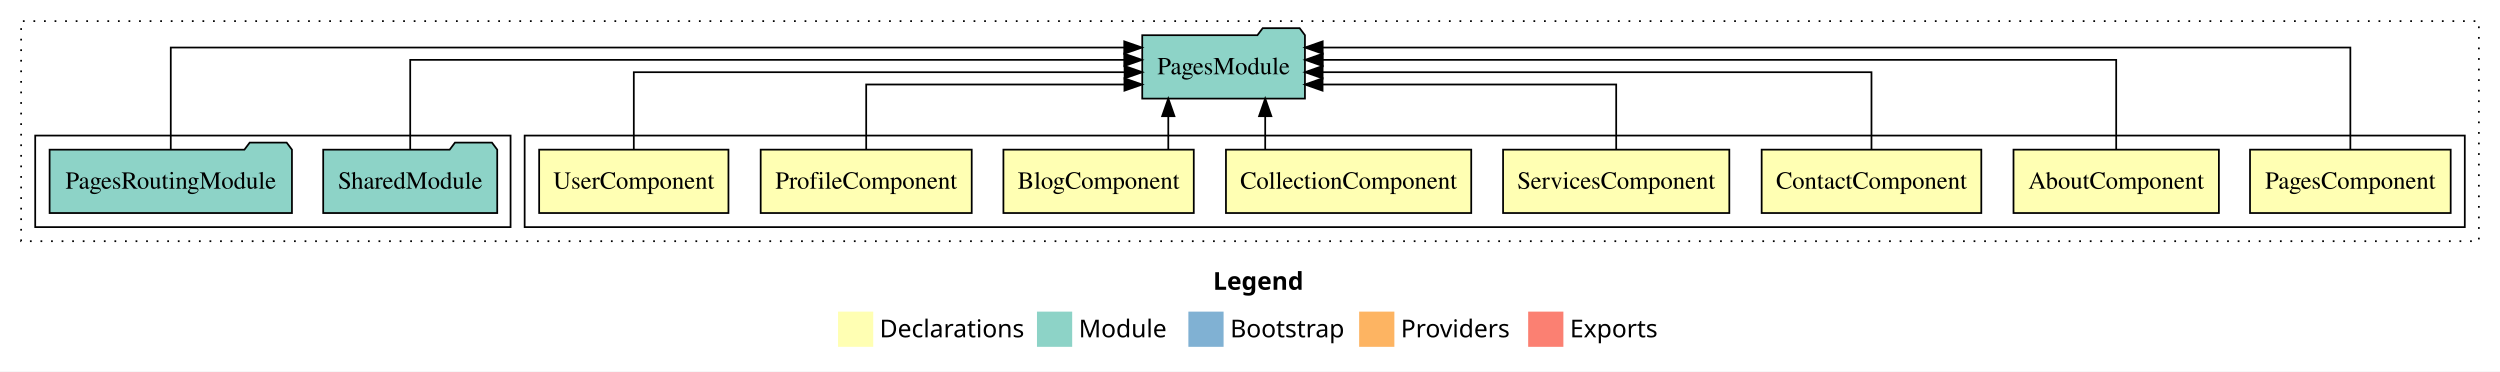
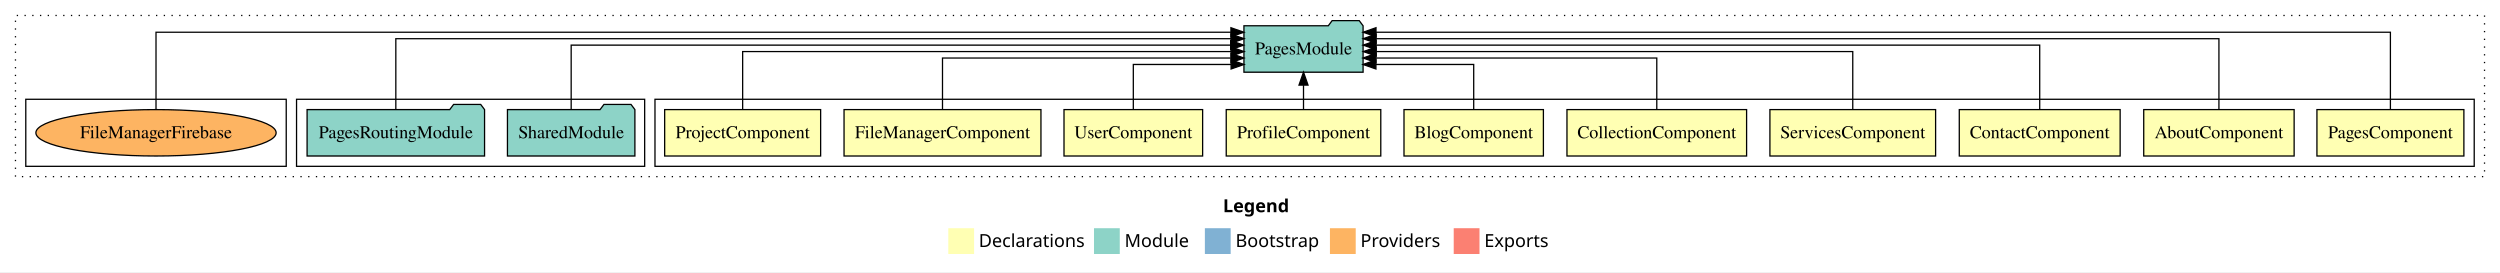
- <svg xmlns="http://www.w3.org/2000/svg" width="1420pt" height="211pt" viewBox="0.00 0.00 1420.00 211.00">
+ <svg xmlns="http://www.w3.org/2000/svg" width="1939pt" height="211pt" viewBox="0.00 0.00 1939.00 211.00">
  <g id="graph0" class="graph" transform="scale(1 1) rotate(0) translate(4 207)">
-     <polygon fill="#ffffff" stroke="transparent" points="-4,4 -4,-207 1416,-207 1416,4 -4,4" />
-     <text text-anchor="start" x="685.009" y="-42.4" font-family="sans-serif" font-weight="bold" font-size="14.00" fill="#000000">Legend</text>
-     <polygon fill="#ffffb3" stroke="transparent" points="472,-10 472,-30 492,-30 492,-10 472,-10" />
-     <text text-anchor="start" x="495.629" y="-15.4" font-family="sans-serif" font-size="14.00" fill="#000000">  Declarations</text>
-     <polygon fill="#8dd3c7" stroke="transparent" points="585,-10 585,-30 605,-30 605,-10 585,-10" />
-     <text text-anchor="start" x="608.725" y="-15.4" font-family="sans-serif" font-size="14.00" fill="#000000">  Module</text>
-     <polygon fill="#80b1d3" stroke="transparent" points="671,-10 671,-30 691,-30 691,-10 671,-10" />
-     <text text-anchor="start" x="694.781" y="-15.4" font-family="sans-serif" font-size="14.00" fill="#000000">  Bootstrap</text>
-     <polygon fill="#fdb462" stroke="transparent" points="768,-10 768,-30 788,-30 788,-10 768,-10" />
-     <text text-anchor="start" x="791.673" y="-15.4" font-family="sans-serif" font-size="14.00" fill="#000000">  Providers</text>
-     <polygon fill="#fb8072" stroke="transparent" points="864,-10 864,-30 884,-30 884,-10 864,-10" />
-     <text text-anchor="start" x="887.726" y="-15.4" font-family="sans-serif" font-size="14.00" fill="#000000">  Exports</text>
+     <polygon fill="#ffffff" stroke="transparent" points="-4,4 -4,-207 1935,-207 1935,4 -4,4" />
+     <text text-anchor="start" x="944.509" y="-42.4" font-family="sans-serif" font-weight="bold" font-size="14.00" fill="#000000">Legend</text>
+     <polygon fill="#ffffb3" stroke="transparent" points="731.5,-10 731.5,-30 751.5,-30 751.5,-10 731.5,-10" />
+     <text text-anchor="start" x="755.129" y="-15.4" font-family="sans-serif" font-size="14.00" fill="#000000">  Declarations</text>
+     <polygon fill="#8dd3c7" stroke="transparent" points="844.5,-10 844.5,-30 864.5,-30 864.5,-10 844.5,-10" />
+     <text text-anchor="start" x="868.225" y="-15.4" font-family="sans-serif" font-size="14.00" fill="#000000">  Module</text>
+     <polygon fill="#80b1d3" stroke="transparent" points="930.5,-10 930.5,-30 950.5,-30 950.5,-10 930.5,-10" />
+     <text text-anchor="start" x="954.281" y="-15.4" font-family="sans-serif" font-size="14.00" fill="#000000">  Bootstrap</text>
+     <polygon fill="#fdb462" stroke="transparent" points="1027.5,-10 1027.5,-30 1047.5,-30 1047.5,-10 1027.5,-10" />
+     <text text-anchor="start" x="1051.173" y="-15.4" font-family="sans-serif" font-size="14.00" fill="#000000">  Providers</text>
+     <polygon fill="#fb8072" stroke="transparent" points="1123.5,-10 1123.5,-30 1143.5,-30 1143.5,-10 1123.5,-10" />
+     <text text-anchor="start" x="1147.226" y="-15.4" font-family="sans-serif" font-size="14.00" fill="#000000">  Exports</text>
    <g id="clust1" class="cluster">
-       <polygon fill="none" stroke="#000000" stroke-dasharray="1,5" points="8,-70 8,-195 1404,-195 1404,-70 8,-70" />
+       <polygon fill="none" stroke="#000000" stroke-dasharray="1,5" points="8,-70 8,-195 1923,-195 1923,-70 8,-70" />
    </g>
    <g id="clust2" class="cluster">
-       <polygon fill="none" stroke="#000000" points="294,-78 294,-130 1396,-130 1396,-78 294,-78" />
+       <polygon fill="none" stroke="#000000" points="504,-78 504,-130 1915,-130 1915,-78 504,-78" />
    </g>
-     <g id="clust11" class="cluster">
-       <polygon fill="none" stroke="#000000" points="16,-78 16,-130 286,-130 286,-78 16,-78" />
+     <g id="clust13" class="cluster">
+       <polygon fill="none" stroke="#000000" points="226,-78 226,-130 496,-130 496,-78 226,-78" />
+     </g>
+     <g id="clust16" class="cluster">
+       <polygon fill="none" stroke="#000000" points="16,-78 16,-130 218,-130 218,-78 16,-78" />
    </g>
    <g id="node1" class="node">
-       <polygon fill="#ffffb3" stroke="#000000" points="1387.989,-122 1274.011,-122 1274.011,-86 1387.989,-86 1387.989,-122" />
-       <text text-anchor="middle" x="1331" y="-99.8" font-family="Times,serif" font-size="14.00" fill="#000000">PagesComponent</text>
+       <polygon fill="#ffffb3" stroke="#000000" points="1906.989,-122 1793.011,-122 1793.011,-86 1906.989,-86 1906.989,-122" />
+       <text text-anchor="middle" x="1850" y="-99.8" font-family="Times,serif" font-size="14.00" fill="#000000">PagesComponent</text>
+     </g>
+     <g id="node11" class="node">
+       <polygon fill="#8dd3c7" stroke="#000000" points="1053.206,-187 1050.206,-191 1029.206,-191 1026.206,-187 960.794,-187 960.794,-151 1053.206,-151 1053.206,-187" />
+       <text text-anchor="middle" x="1007" y="-164.8" font-family="Times,serif" font-size="14.00" fill="#000000">PagesModule</text>
+     </g>
+     <g id="edge1" class="edge">
+       <path fill="none" stroke="#000000" d="M1850,-122.091C1850,-145.133 1850,-182 1850,-182 1850,-182 1063.223,-182 1063.223,-182" />
+       <polygon fill="#000000" stroke="#000000" points="1063.223,-178.5 1053.223,-182 1063.223,-185.5 1063.223,-178.5" />
+     </g>
+     <g id="node2" class="node">
+       <polygon fill="#ffffb3" stroke="#000000" points="1775.33,-122 1658.67,-122 1658.67,-86 1775.33,-86 1775.33,-122" />
+       <text text-anchor="middle" x="1717" y="-99.8" font-family="Times,serif" font-size="14.00" fill="#000000">AboutComponent</text>
+     </g>
+     <g id="edge2" class="edge">
+       <path fill="none" stroke="#000000" d="M1717,-122.045C1717,-143.662 1717,-177 1717,-177 1717,-177 1063.311,-177 1063.311,-177" />
+       <polygon fill="#000000" stroke="#000000" points="1063.311,-173.5 1053.311,-177 1063.311,-180.5 1063.311,-173.5" />
+     </g>
+     <g id="node3" class="node">
+       <polygon fill="#ffffb3" stroke="#000000" points="1640.38,-122 1515.62,-122 1515.62,-86 1640.38,-86 1640.38,-122" />
+       <text text-anchor="middle" x="1578" y="-99.8" font-family="Times,serif" font-size="14.00" fill="#000000">ContactComponent</text>
+     </g>
+     <g id="edge3" class="edge">
+       <path fill="none" stroke="#000000" d="M1578,-122.223C1578,-142.365 1578,-172 1578,-172 1578,-172 1063.244,-172 1063.244,-172" />
+       <polygon fill="#000000" stroke="#000000" points="1063.244,-168.5 1053.244,-172 1063.244,-175.5 1063.244,-168.5" />
+     </g>
+     <g id="node4" class="node">
+       <polygon fill="#ffffb3" stroke="#000000" points="1497.255,-122 1368.745,-122 1368.745,-86 1497.255,-86 1497.255,-122" />
+       <text text-anchor="middle" x="1433" y="-99.8" font-family="Times,serif" font-size="14.00" fill="#000000">ServicesComponent</text>
+     </g>
+     <g id="edge4" class="edge">
+       <path fill="none" stroke="#000000" d="M1433,-122.222C1433,-140.828 1433,-167 1433,-167 1433,-167 1063.4,-167 1063.4,-167" />
+       <polygon fill="#000000" stroke="#000000" points="1063.4,-163.5 1053.4,-167 1063.4,-170.5 1063.4,-163.5" />
+     </g>
+     <g id="node5" class="node">
+       <polygon fill="#ffffb3" stroke="#000000" points="1350.661,-122 1211.339,-122 1211.339,-86 1350.661,-86 1350.661,-122" />
+       <text text-anchor="middle" x="1281" y="-99.8" font-family="Times,serif" font-size="14.00" fill="#000000">CollectionComponent</text>
+     </g>
+     <g id="edge5" class="edge">
+       <path fill="none" stroke="#000000" d="M1281,-122.034C1281,-139.06 1281,-162 1281,-162 1281,-162 1063.17,-162 1063.17,-162" />
+       <polygon fill="#000000" stroke="#000000" points="1063.171,-158.5 1053.17,-162 1063.17,-165.5 1063.171,-158.5" />
+     </g>
+     <g id="node6" class="node">
+       <polygon fill="#ffffb3" stroke="#000000" points="1193.061,-122 1084.939,-122 1084.939,-86 1193.061,-86 1193.061,-122" />
+       <text text-anchor="middle" x="1139" y="-99.8" font-family="Times,serif" font-size="14.00" fill="#000000">BlogComponent</text>
+     </g>
+     <g id="edge6" class="edge">
+       <path fill="none" stroke="#000000" d="M1139,-122.24C1139,-137.571 1139,-157 1139,-157 1139,-157 1063.167,-157 1063.167,-157" />
+       <polygon fill="#000000" stroke="#000000" points="1063.167,-153.5 1053.167,-157 1063.167,-160.5 1063.167,-153.5" />
+     </g>
+     <g id="node7" class="node">
+       <polygon fill="#ffffb3" stroke="#000000" points="1066.933,-122 947.067,-122 947.067,-86 1066.933,-86 1066.933,-122" />
+       <text text-anchor="middle" x="1007" y="-99.8" font-family="Times,serif" font-size="14.00" fill="#000000">ProfileComponent</text>
+     </g>
+     <g id="edge7" class="edge">
+       <path fill="none" stroke="#000000" d="M1007,-122.106C1007,-122.106 1007,-140.991 1007,-140.991" />
+       <polygon fill="#000000" stroke="#000000" points="1003.5,-140.991 1007,-150.991 1010.5,-140.991 1003.5,-140.991" />
+     </g>
+     <g id="node8" class="node">
+       <polygon fill="#ffffb3" stroke="#000000" points="928.759,-122 821.241,-122 821.241,-86 928.759,-86 928.759,-122" />
+       <text text-anchor="middle" x="875" y="-99.8" font-family="Times,serif" font-size="14.00" fill="#000000">UserComponent</text>
+     </g>
+     <g id="edge8" class="edge">
+       <path fill="none" stroke="#000000" d="M875,-122.24C875,-137.571 875,-157 875,-157 875,-157 950.833,-157 950.833,-157" />
+       <polygon fill="#000000" stroke="#000000" points="950.833,-160.5 960.833,-157 950.833,-153.5 950.833,-160.5" />
    </g>
    <g id="node9" class="node">
-       <polygon fill="#8dd3c7" stroke="#000000" points="737.206,-187 734.206,-191 713.206,-191 710.206,-187 644.794,-187 644.794,-151 737.206,-151 737.206,-187" />
-       <text text-anchor="middle" x="691" y="-164.8" font-family="Times,serif" font-size="14.00" fill="#000000">PagesModule</text>
+       <polygon fill="#ffffb3" stroke="#000000" points="803.36,-122 650.64,-122 650.64,-86 803.36,-86 803.36,-122" />
+       <text text-anchor="middle" x="727" y="-99.8" font-family="Times,serif" font-size="14.00" fill="#000000">FileManagerComponent</text>
    </g>
-     <g id="edge1" class="edge">
-       <path fill="none" stroke="#000000" d="M1331,-122.011C1331,-144.485 1331,-180 1331,-180 1331,-180 747.285,-180 747.285,-180" />
-       <polygon fill="#000000" stroke="#000000" points="747.285,-176.5 737.285,-180 747.285,-183.5 747.285,-176.5" />
-     </g>
-     <g id="node2" class="node">
-       <polygon fill="#ffffb3" stroke="#000000" points="1256.33,-122 1139.67,-122 1139.67,-86 1256.33,-86 1256.33,-122" />
-       <text text-anchor="middle" x="1198" y="-99.8" font-family="Times,serif" font-size="14.00" fill="#000000">AboutComponent</text>
-     </g>
-     <g id="edge2" class="edge">
-       <path fill="none" stroke="#000000" d="M1198,-122.129C1198,-142.572 1198,-173 1198,-173 1198,-173 747.337,-173 747.337,-173" />
-       <polygon fill="#000000" stroke="#000000" points="747.337,-169.5 737.337,-173 747.337,-176.5 747.337,-169.5" />
-     </g>
-     <g id="node3" class="node">
-       <polygon fill="#ffffb3" stroke="#000000" points="1121.38,-122 996.62,-122 996.62,-86 1121.38,-86 1121.38,-122" />
-       <text text-anchor="middle" x="1059" y="-99.8" font-family="Times,serif" font-size="14.00" fill="#000000">ContactComponent</text>
-     </g>
-     <g id="edge3" class="edge">
-       <path fill="none" stroke="#000000" d="M1059,-122.267C1059,-140.555 1059,-166 1059,-166 1059,-166 747.235,-166 747.235,-166" />
-       <polygon fill="#000000" stroke="#000000" points="747.235,-162.5 737.235,-166 747.235,-169.5 747.235,-162.5" />
-     </g>
-     <g id="node4" class="node">
-       <polygon fill="#ffffb3" stroke="#000000" points="978.255,-122 849.745,-122 849.745,-86 978.255,-86 978.255,-122" />
-       <text text-anchor="middle" x="914" y="-99.8" font-family="Times,serif" font-size="14.00" fill="#000000">ServicesComponent</text>
-     </g>
-     <g id="edge4" class="edge">
-       <path fill="none" stroke="#000000" d="M914,-122.009C914,-138.049 914,-159 914,-159 914,-159 747.206,-159 747.206,-159" />
-       <polygon fill="#000000" stroke="#000000" points="747.206,-155.5 737.206,-159 747.206,-162.5 747.206,-155.5" />
-     </g>
-     <g id="node5" class="node">
-       <polygon fill="#ffffb3" stroke="#000000" points="831.661,-122 692.339,-122 692.339,-86 831.661,-86 831.661,-122" />
-       <text text-anchor="middle" x="762" y="-99.8" font-family="Times,serif" font-size="14.00" fill="#000000">CollectionComponent</text>
-     </g>
-     <g id="edge5" class="edge">
-       <path fill="none" stroke="#000000" d="M714.636,-122.106C714.636,-122.106 714.636,-140.991 714.636,-140.991" />
-       <polygon fill="#000000" stroke="#000000" points="711.136,-140.991 714.636,-150.991 718.136,-140.991 711.136,-140.991" />
-     </g>
-     <g id="node6" class="node">
-       <polygon fill="#ffffb3" stroke="#000000" points="674.061,-122 565.939,-122 565.939,-86 674.061,-86 674.061,-122" />
-       <text text-anchor="middle" x="620" y="-99.8" font-family="Times,serif" font-size="14.00" fill="#000000">BlogComponent</text>
-     </g>
-     <g id="edge6" class="edge">
-       <path fill="none" stroke="#000000" d="M659.588,-122.106C659.588,-122.106 659.588,-140.991 659.588,-140.991" />
-       <polygon fill="#000000" stroke="#000000" points="656.088,-140.991 659.588,-150.991 663.088,-140.991 656.088,-140.991" />
-     </g>
-     <g id="node7" class="node">
-       <polygon fill="#ffffb3" stroke="#000000" points="547.933,-122 428.067,-122 428.067,-86 547.933,-86 547.933,-122" />
-       <text text-anchor="middle" x="488" y="-99.8" font-family="Times,serif" font-size="14.00" fill="#000000">ProfileComponent</text>
-     </g>
-     <g id="edge7" class="edge">
-       <path fill="none" stroke="#000000" d="M488,-122.009C488,-138.049 488,-159 488,-159 488,-159 634.682,-159 634.682,-159" />
-       <polygon fill="#000000" stroke="#000000" points="634.682,-162.5 644.682,-159 634.682,-155.5 634.682,-162.5" />
-     </g>
-     <g id="node8" class="node">
-       <polygon fill="#ffffb3" stroke="#000000" points="409.759,-122 302.241,-122 302.241,-86 409.759,-86 409.759,-122" />
-       <text text-anchor="middle" x="356" y="-99.8" font-family="Times,serif" font-size="14.00" fill="#000000">UserComponent</text>
-     </g>
-     <g id="edge8" class="edge">
-       <path fill="none" stroke="#000000" d="M356,-122.267C356,-140.555 356,-166 356,-166 356,-166 634.771,-166 634.771,-166" />
-       <polygon fill="#000000" stroke="#000000" points="634.771,-169.5 644.771,-166 634.771,-162.5 634.771,-169.5" />
+     <g id="edge9" class="edge">
+       <path fill="none" stroke="#000000" d="M727,-122.034C727,-139.06 727,-162 727,-162 727,-162 950.764,-162 950.764,-162" />
+       <polygon fill="#000000" stroke="#000000" points="950.764,-165.5 960.764,-162 950.764,-158.5 950.764,-165.5" />
    </g>
    <g id="node10" class="node">
-       <polygon fill="#8dd3c7" stroke="#000000" points="278.423,-122 275.423,-126 254.423,-126 251.423,-122 179.577,-122 179.577,-86 278.423,-86 278.423,-122" />
-       <text text-anchor="middle" x="229" y="-99.8" font-family="Times,serif" font-size="14.00" fill="#000000">SharedModule</text>
-     </g>
-     <g id="edge9" class="edge">
-       <path fill="none" stroke="#000000" d="M229,-122.129C229,-142.572 229,-173 229,-173 229,-173 634.586,-173 634.586,-173" />
-       <polygon fill="#000000" stroke="#000000" points="634.586,-176.5 644.586,-173 634.586,-169.5 634.586,-176.5" />
-     </g>
-     <g id="node11" class="node">
-       <polygon fill="#8dd3c7" stroke="#000000" points="161.824,-122 158.824,-126 137.824,-126 134.824,-122 24.176,-122 24.176,-86 161.824,-86 161.824,-122" />
-       <text text-anchor="middle" x="93" y="-99.8" font-family="Times,serif" font-size="14.00" fill="#000000">PagesRoutingModule</text>
+       <polygon fill="#ffffb3" stroke="#000000" points="632.486,-122 511.514,-122 511.514,-86 632.486,-86 632.486,-122" />
+       <text text-anchor="middle" x="572" y="-99.8" font-family="Times,serif" font-size="14.00" fill="#000000">ProjectComponent</text>
    </g>
    <g id="edge10" class="edge">
-       <path fill="none" stroke="#000000" d="M93,-122.011C93,-144.485 93,-180 93,-180 93,-180 634.573,-180 634.573,-180" />
-       <polygon fill="#000000" stroke="#000000" points="634.574,-183.5 644.573,-180 634.573,-176.5 634.574,-183.5" />
+       <path fill="none" stroke="#000000" d="M572,-122.222C572,-140.828 572,-167 572,-167 572,-167 950.859,-167 950.859,-167" />
+       <polygon fill="#000000" stroke="#000000" points="950.859,-170.5 960.859,-167 950.859,-163.5 950.859,-170.5" />
+     </g>
+     <g id="node12" class="node">
+       <polygon fill="#8dd3c7" stroke="#000000" points="488.423,-122 485.423,-126 464.423,-126 461.423,-122 389.577,-122 389.577,-86 488.423,-86 488.423,-122" />
+       <text text-anchor="middle" x="439" y="-99.8" font-family="Times,serif" font-size="14.00" fill="#000000">SharedModule</text>
+     </g>
+     <g id="edge11" class="edge">
+       <path fill="none" stroke="#000000" d="M439,-122.223C439,-142.365 439,-172 439,-172 439,-172 950.518,-172 950.518,-172" />
+       <polygon fill="#000000" stroke="#000000" points="950.518,-175.5 960.518,-172 950.518,-168.5 950.518,-175.5" />
+     </g>
+     <g id="node13" class="node">
+       <polygon fill="#8dd3c7" stroke="#000000" points="371.824,-122 368.824,-126 347.824,-126 344.824,-122 234.176,-122 234.176,-86 371.824,-86 371.824,-122" />
+       <text text-anchor="middle" x="303" y="-99.8" font-family="Times,serif" font-size="14.00" fill="#000000">PagesRoutingModule</text>
+     </g>
+     <g id="edge12" class="edge">
+       <path fill="none" stroke="#000000" d="M303,-122.045C303,-143.662 303,-177 303,-177 303,-177 950.809,-177 950.809,-177" />
+       <polygon fill="#000000" stroke="#000000" points="950.809,-180.5 960.809,-177 950.809,-173.5 950.809,-180.5" />
+     </g>
+     <g id="node14" class="node">
+       <ellipse fill="#fdb462" stroke="#000000" cx="117" cy="-104" rx="93.172" ry="18" />
+       <text text-anchor="middle" x="117" y="-99.8" font-family="Times,serif" font-size="14.00" fill="#000000">FileManagerFirebase</text>
+     </g>
+     <g id="edge13" class="edge">
+       <path fill="none" stroke="#000000" d="M117,-122.091C117,-145.133 117,-182 117,-182 117,-182 950.714,-182 950.714,-182" />
+       <polygon fill="#000000" stroke="#000000" points="950.714,-185.5 960.714,-182 950.714,-178.5 950.714,-185.5" />
    </g>
  </g>
</svg>
